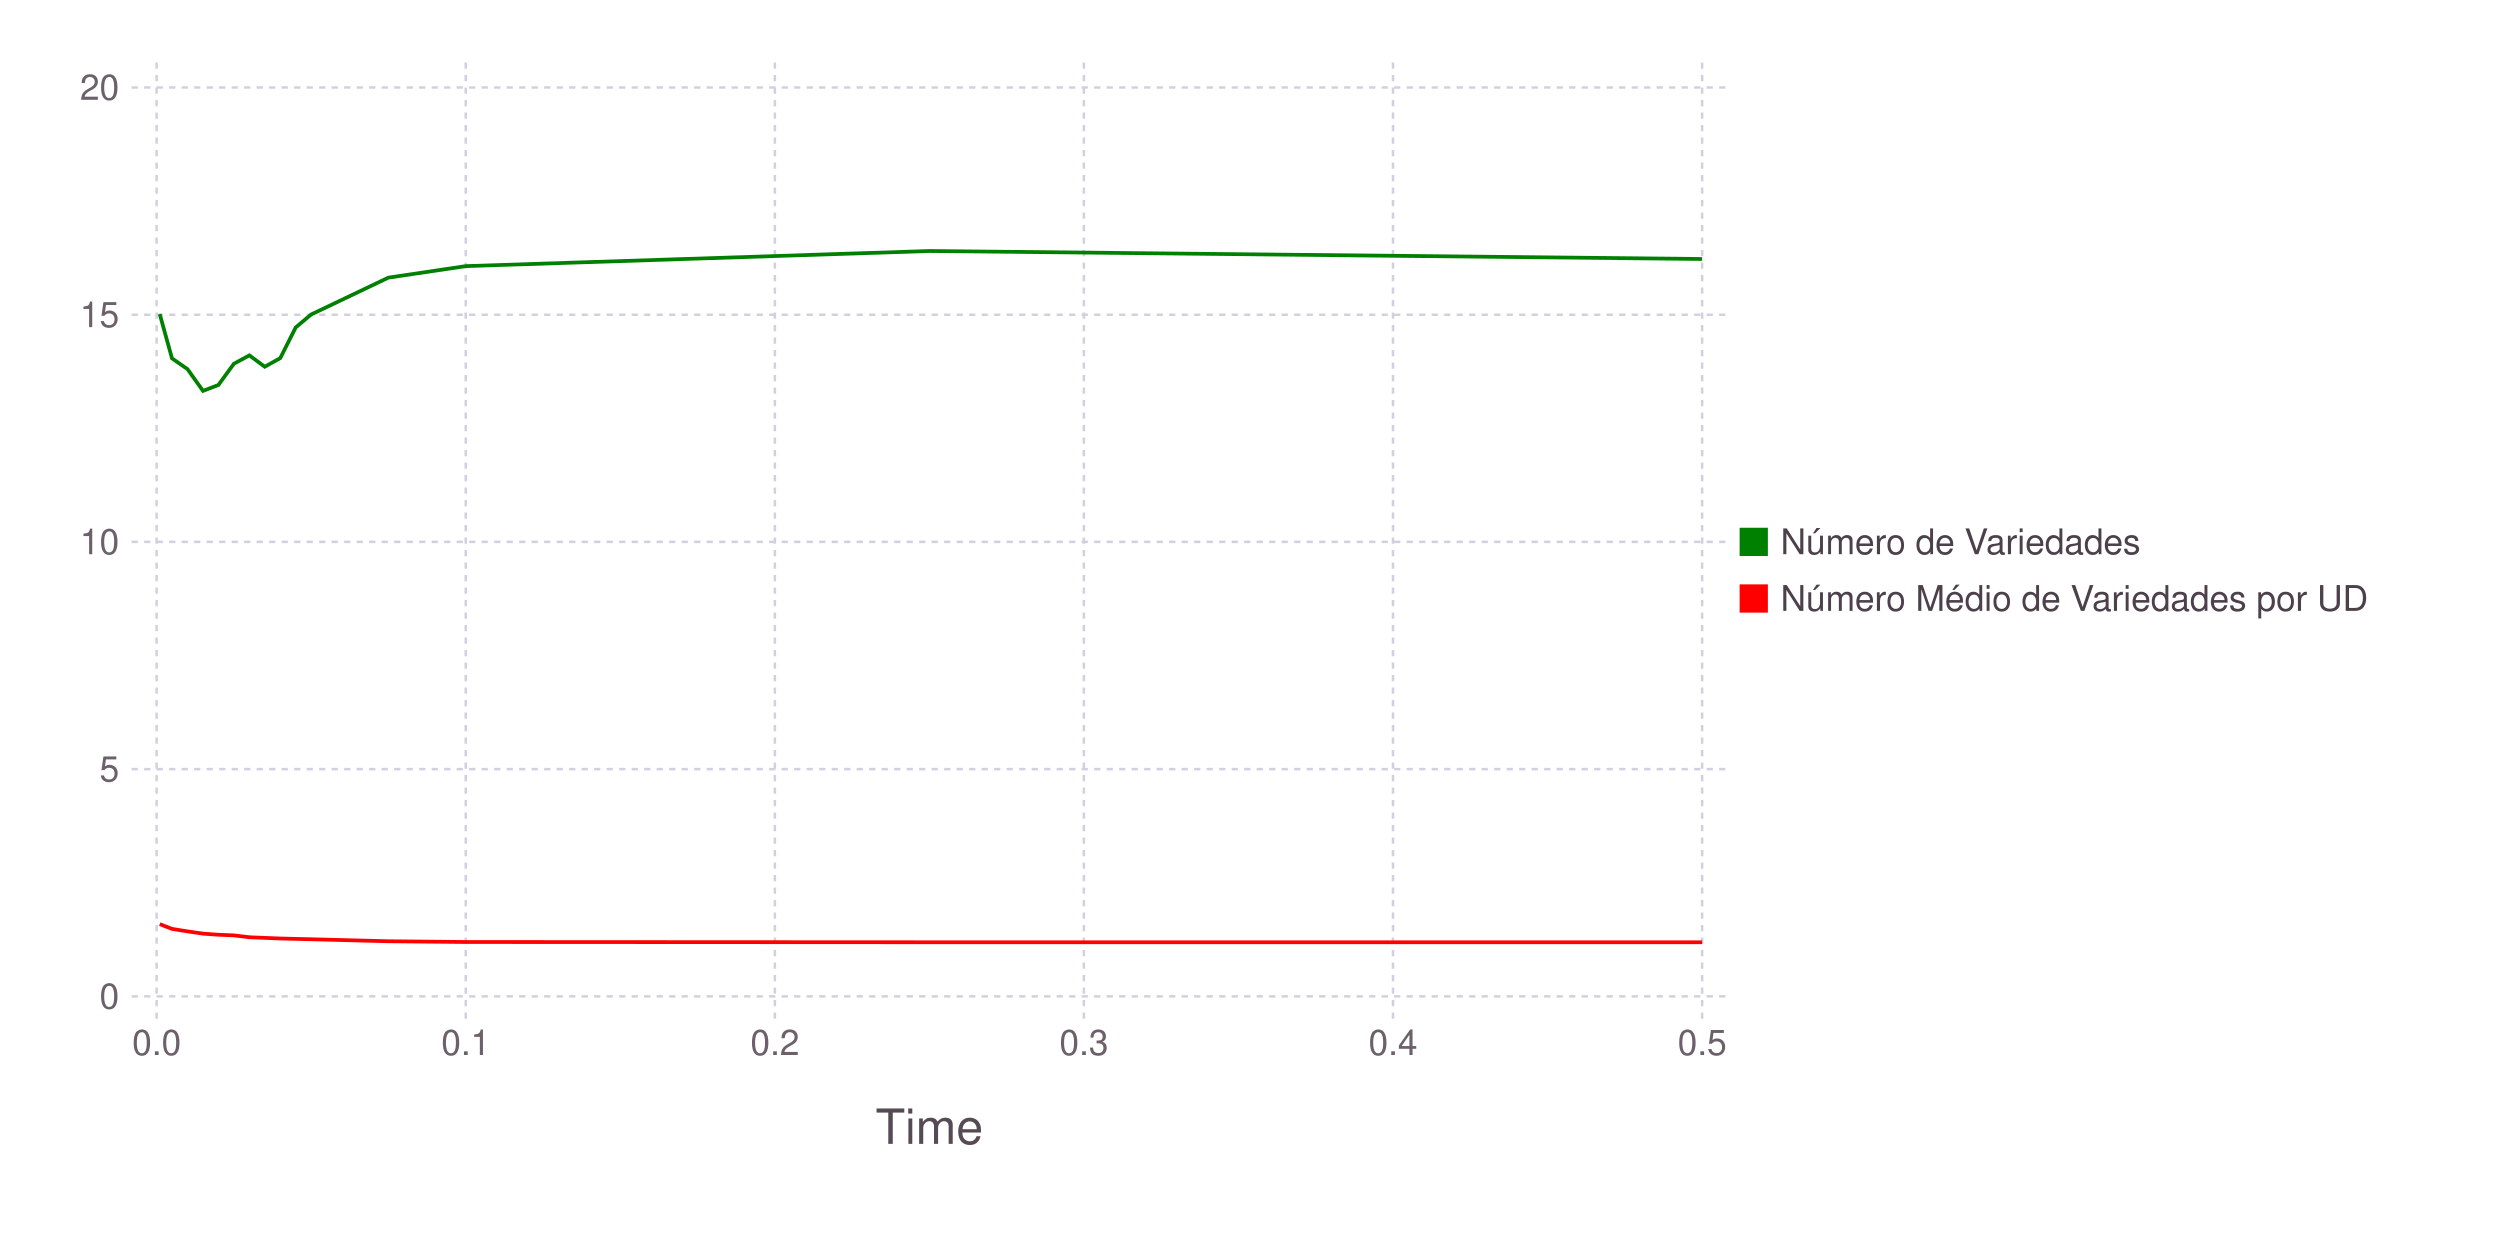
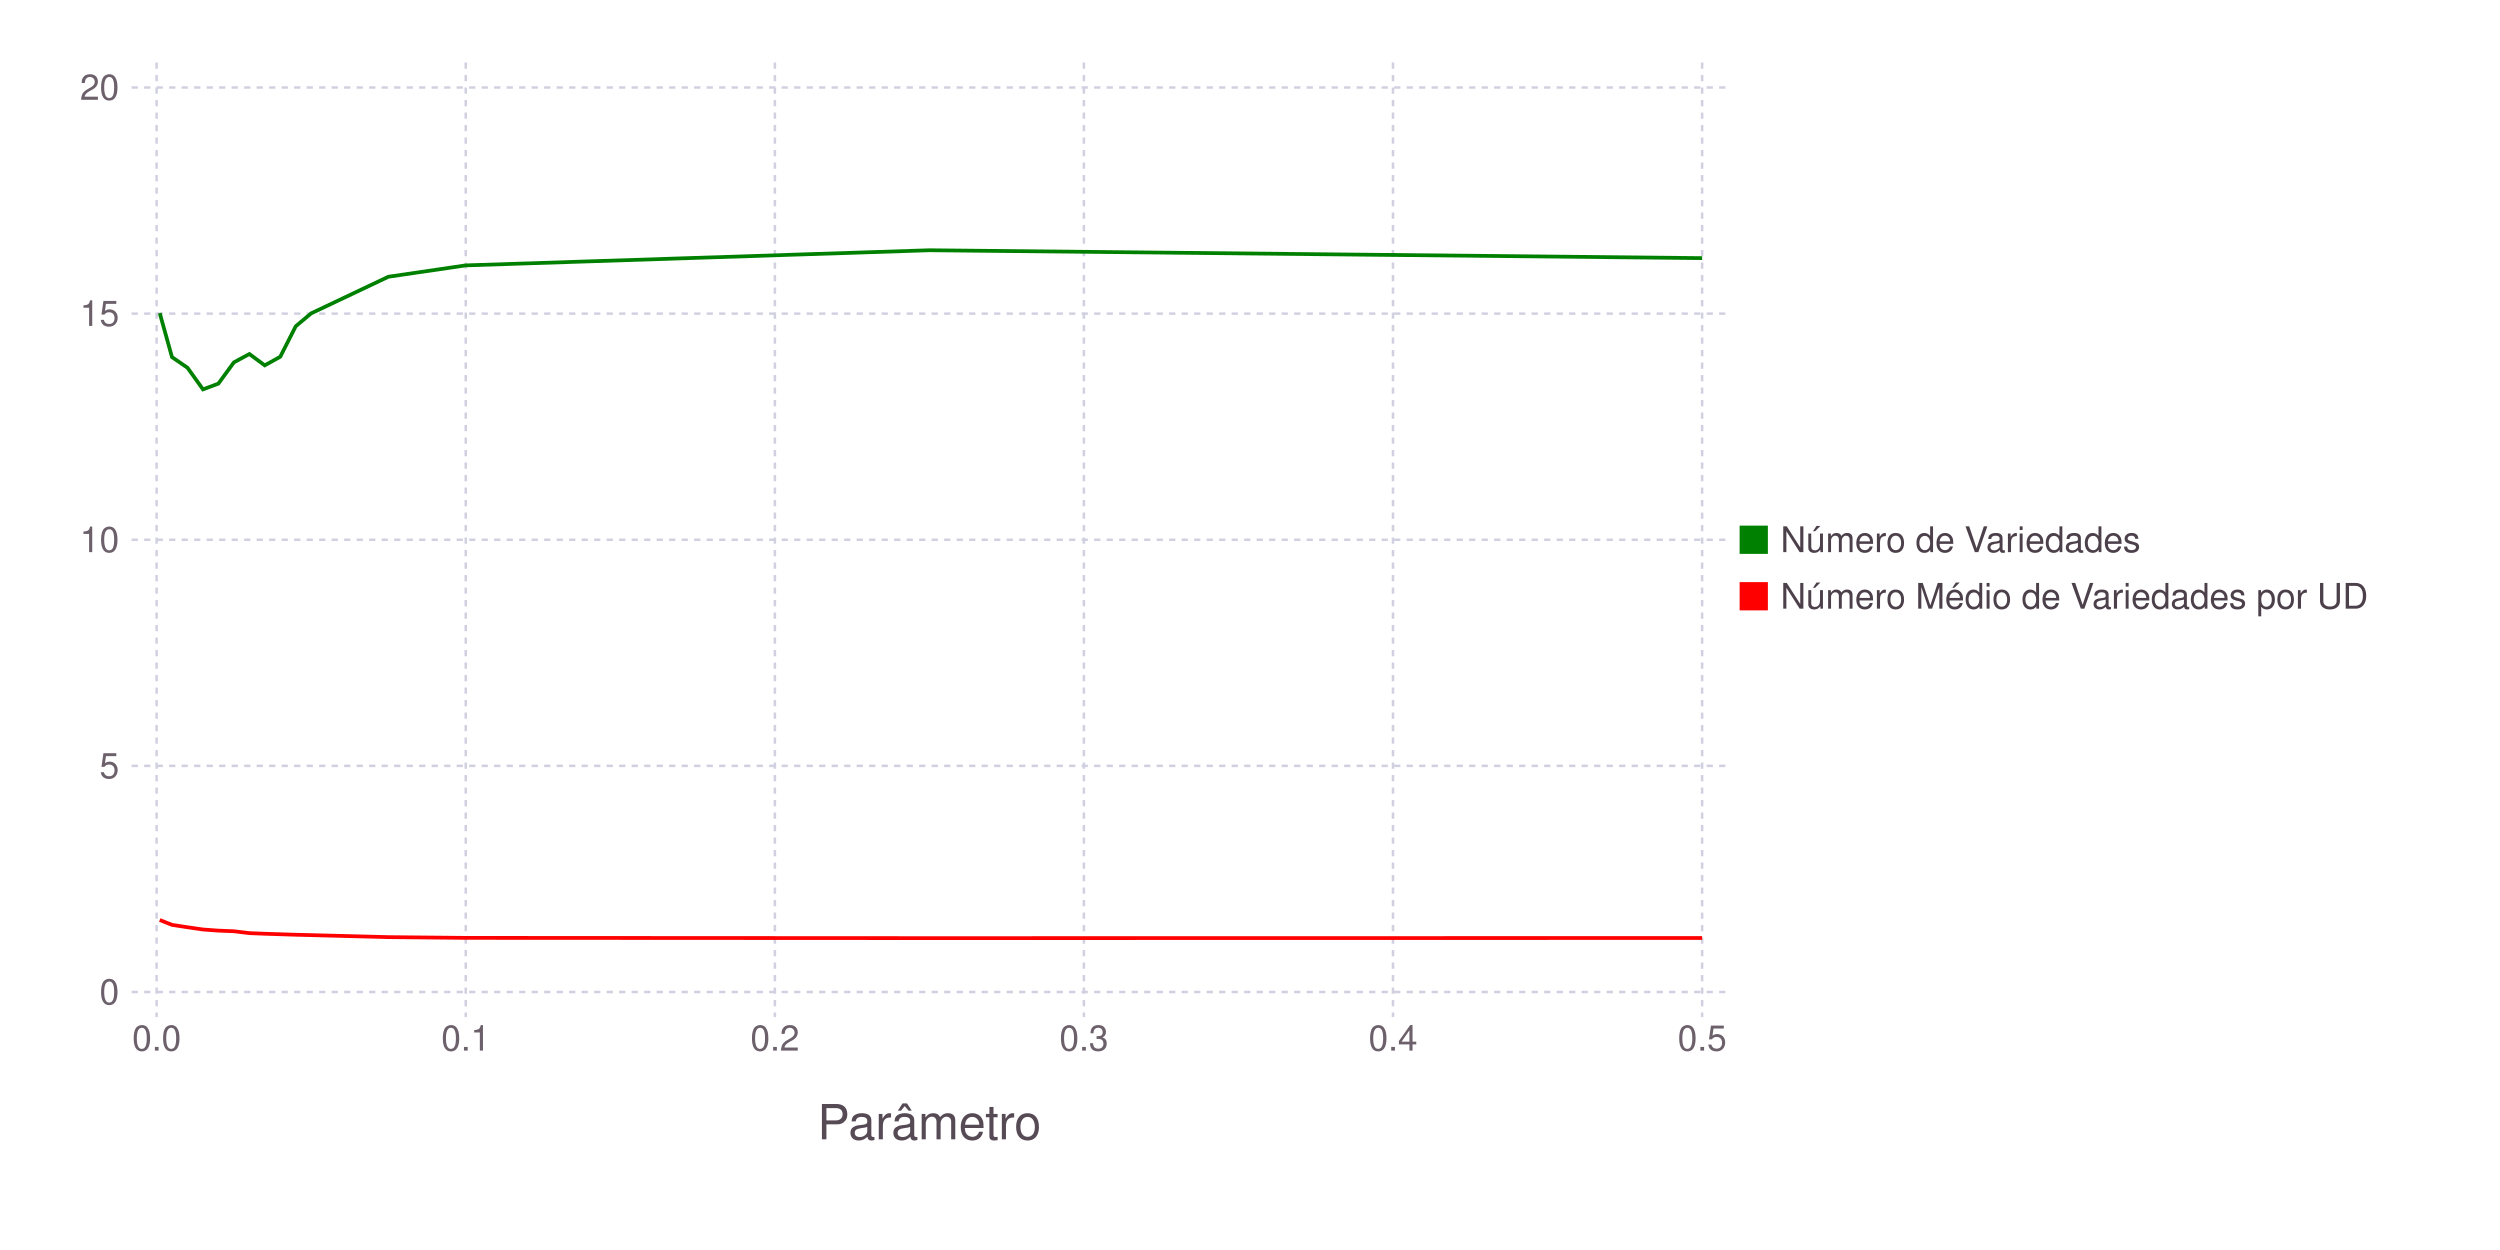
<svg xmlns="http://www.w3.org/2000/svg" version="1.2" width="200mm" height="100mm" viewBox="0 0 200 100" stroke="none" fill="#000000" stroke-width="0.3" font-size="3.88">
-   <g class="plotroot xscalable yscalable" id="img-37077ae7-1">
-     <g font-size="3.88" font-family="'PT Sans','Helvetica Neue','Helvetica',sans-serif" fill="#564A55" stroke="#000000" stroke-opacity="0.000" id="img-37077ae7-2">
-       <text x="74.35" y="89.18" text-anchor="middle" dy="0.6em">Time</text>
+   <g class="plotroot xscalable yscalable" id="img-0d5deb78-1">
+     <g font-size="3.88" font-family="'PT Sans','Helvetica Neue','Helvetica',sans-serif" fill="#564A55" stroke="#000000" stroke-opacity="0.000" id="img-0d5deb78-2">
+       <text x="74.35" y="88.82" text-anchor="middle" dy="0.6em">Parâmetro</text>
    </g>
-     <g class="guide xlabels" font-size="2.82" font-family="'PT Sans Caption','Helvetica Neue','Helvetica',sans-serif" fill="#6C606B" id="img-37077ae7-3">
-       <text x="12.53" y="82.71" text-anchor="middle" dy="0.6em">0.0</text>
-       <text x="37.26" y="82.71" text-anchor="middle" dy="0.6em">0.1</text>
-       <text x="61.99" y="82.71" text-anchor="middle" dy="0.6em">0.2</text>
-       <text x="86.71" y="82.71" text-anchor="middle" dy="0.6em">0.3</text>
-       <text x="111.44" y="82.71" text-anchor="middle" dy="0.6em">0.4</text>
-       <text x="136.17" y="82.71" text-anchor="middle" dy="0.6em">0.5</text>
+     <g class="guide xlabels" font-size="2.82" font-family="'PT Sans Caption','Helvetica Neue','Helvetica',sans-serif" fill="#6C606B" id="img-0d5deb78-3">
+       <text x="12.53" y="82.36" text-anchor="middle" dy="0.6em">0.0</text>
+       <text x="37.26" y="82.36" text-anchor="middle" dy="0.6em">0.1</text>
+       <text x="61.99" y="82.36" text-anchor="middle" dy="0.6em">0.2</text>
+       <text x="86.71" y="82.36" text-anchor="middle" dy="0.6em">0.3</text>
+       <text x="111.44" y="82.36" text-anchor="middle" dy="0.6em">0.4</text>
+       <text x="136.17" y="82.36" text-anchor="middle" dy="0.6em">0.5</text>
    </g>
-     <g class="guide colorkey" id="img-37077ae7-4">
-       <g fill="#4C404B" font-size="2.82" font-family="'PT Sans','Helvetica Neue','Helvetica',sans-serif" id="img-37077ae7-5">
-         <text x="142.44" y="43.35" dy="0.35em">Número de Variedades</text>
-         <text x="142.44" y="47.88" dy="0.35em">Número Médio de Variedades por UD</text>
+     <g class="guide colorkey" id="img-0d5deb78-4">
+       <g fill="#4C404B" font-size="2.82" font-family="'PT Sans','Helvetica Neue','Helvetica',sans-serif" id="img-0d5deb78-5">
+         <text x="142.44" y="43.18" dy="0.35em">Número de Variedades</text>
+         <text x="142.44" y="47.71" dy="0.35em">Número Médio de Variedades por UD</text>
      </g>
-       <g stroke="#000000" stroke-opacity="0.000" id="img-37077ae7-6">
-         <rect x="139.17" y="42.22" width="2.26" height="2.26" fill="#008000" />
-         <rect x="139.17" y="46.75" width="2.26" height="2.26" fill="#FF0000" />
+       <g stroke="#000000" stroke-opacity="0.000" id="img-0d5deb78-6">
+         <rect x="139.17" y="42.05" width="2.26" height="2.26" fill="#008000" />
+         <rect x="139.17" y="46.57" width="2.26" height="2.26" fill="#FF0000" />
      </g>
-       <g fill="#362A35" font-size="3.88" font-family="'PT Sans','Helvetica Neue','Helvetica',sans-serif" stroke="#000000" stroke-opacity="0.000" id="img-37077ae7-7">
-         <text x="139.17" y="36.83" />
+       <g fill="#362A35" font-size="3.88" font-family="'PT Sans','Helvetica Neue','Helvetica',sans-serif" stroke="#000000" stroke-opacity="0.000" id="img-0d5deb78-7">
+         <text x="139.17" y="36.65" />
      </g>
    </g>
-     <g clip-path="url(#img-37077ae7-8)">
-       <g id="img-37077ae7-9">
-         <g pointer-events="visible" opacity="1" fill="#000000" fill-opacity="0.000" stroke="#000000" stroke-opacity="0.000" class="guide background" id="img-37077ae7-10">
-           <rect x="10.53" y="5" width="127.64" height="76.71" />
+     <g clip-path="url(#img-0d5deb78-8)">
+       <g id="img-0d5deb78-9">
+         <g pointer-events="visible" opacity="1" fill="#000000" fill-opacity="0.000" stroke="#000000" stroke-opacity="0.000" class="guide background" id="img-0d5deb78-10">
+           <rect x="10.53" y="5" width="127.64" height="76.36" />
        </g>
-         <g class="guide ygridlines xfixed" stroke-dasharray="0.5,0.5" stroke-width="0.2" stroke="#D0D0E0" id="img-37077ae7-11">
-           <path fill="none" d="M10.53,79.71 L 138.17 79.71" />
-           <path fill="none" d="M10.53,61.53 L 138.17 61.53" />
-           <path fill="none" d="M10.53,43.35 L 138.17 43.35" />
-           <path fill="none" d="M10.53,25.18 L 138.17 25.18" />
+         <g class="guide ygridlines xfixed" stroke-dasharray="0.5,0.5" stroke-width="0.2" stroke="#D0D0E0" id="img-0d5deb78-11">
+           <path fill="none" d="M10.53,79.36 L 138.17 79.36" />
+           <path fill="none" d="M10.53,61.27 L 138.17 61.27" />
+           <path fill="none" d="M10.53,43.18 L 138.17 43.18" />
+           <path fill="none" d="M10.53,25.09 L 138.17 25.09" />
          <path fill="none" d="M10.53,7 L 138.17 7" />
        </g>
-         <g class="guide xgridlines yfixed" stroke-dasharray="0.5,0.5" stroke-width="0.2" stroke="#D0D0E0" id="img-37077ae7-12">
-           <path fill="none" d="M12.53,5 L 12.53 81.71" />
-           <path fill="none" d="M37.26,5 L 37.26 81.71" />
-           <path fill="none" d="M61.99,5 L 61.99 81.71" />
-           <path fill="none" d="M86.71,5 L 86.71 81.71" />
-           <path fill="none" d="M111.44,5 L 111.44 81.71" />
-           <path fill="none" d="M136.17,5 L 136.17 81.71" />
+         <g class="guide xgridlines yfixed" stroke-dasharray="0.5,0.5" stroke-width="0.2" stroke="#D0D0E0" id="img-0d5deb78-12">
+           <path fill="none" d="M12.53,5 L 12.53 81.36" />
+           <path fill="none" d="M37.26,5 L 37.26 81.36" />
+           <path fill="none" d="M61.99,5 L 61.99 81.36" />
+           <path fill="none" d="M86.71,5 L 86.71 81.36" />
+           <path fill="none" d="M111.44,5 L 111.44 81.36" />
+           <path fill="none" d="M136.17,5 L 136.17 81.36" />
        </g>
-         <g class="plotpanel" id="img-37077ae7-13">
-           <g stroke-width="0.3" fill="#000000" fill-opacity="0.000" class="geometry" stroke-dasharray="none" stroke="#FF0000" id="img-37077ae7-14">
-             <path fill="none" d="M12.78,73.93 L 13.76 74.31 15 74.51 16.24 74.69 17.47 74.78 18.71 74.83 19.95 74.98 21.18 75.03 22.42 75.08 23.66 75.11 24.89 75.14 31.07 75.3 37.26 75.36 74.35 75.38 136.17 75.38" />
+         <g class="plotpanel" id="img-0d5deb78-13">
+           <g stroke-width="0.3" fill="#000000" fill-opacity="0.000" class="geometry" stroke-dasharray="none" stroke="#FF0000" id="img-0d5deb78-14">
+             <path fill="none" d="M12.78,73.6 L 13.76 73.99 15 74.18 16.24 74.36 17.47 74.45 18.71 74.5 19.95 74.65 21.18 74.7 22.42 74.74 23.66 74.78 24.89 74.81 31.07 74.97 37.26 75.03 74.35 75.05 136.17 75.04" />
          </g>
-           <g stroke-width="0.3" fill="#000000" fill-opacity="0.000" class="geometry" stroke-dasharray="none" stroke="#008000" id="img-37077ae7-15">
-             <path fill="none" d="M12.78,25.13 L 13.76 28.67 15 29.53 16.24 31.27 17.47 30.8 18.71 29.1 19.95 28.43 21.18 29.34 22.42 28.65 23.66 26.19 24.89 25.16 31.07 22.21 37.26 21.29 74.35 20.08 136.17 20.72" />
+           <g stroke-width="0.3" fill="#000000" fill-opacity="0.000" class="geometry" stroke-dasharray="none" stroke="#008000" id="img-0d5deb78-15">
+             <path fill="none" d="M12.78,25.05 L 13.76 28.57 15 29.42 16.24 31.15 17.47 30.69 18.71 28.99 19.95 28.32 21.18 29.23 22.42 28.54 23.66 26.1 24.89 25.07 31.07 22.14 37.26 21.23 74.35 20.02 136.17 20.65" />
          </g>
        </g>
      </g>
    </g>
-     <g class="guide ylabels" font-size="2.82" font-family="'PT Sans Caption','Helvetica Neue','Helvetica',sans-serif" fill="#6C606B" id="img-37077ae7-16">
-       <text x="9.53" y="79.71" text-anchor="end" dy="0.35em">0</text>
-       <text x="9.53" y="61.53" text-anchor="end" dy="0.35em">5</text>
-       <text x="9.53" y="43.35" text-anchor="end" dy="0.35em">10</text>
-       <text x="9.53" y="25.18" text-anchor="end" dy="0.35em">15</text>
+     <g class="guide ylabels" font-size="2.82" font-family="'PT Sans Caption','Helvetica Neue','Helvetica',sans-serif" fill="#6C606B" id="img-0d5deb78-16">
+       <text x="9.53" y="79.36" text-anchor="end" dy="0.35em">0</text>
+       <text x="9.53" y="61.27" text-anchor="end" dy="0.35em">5</text>
+       <text x="9.53" y="43.18" text-anchor="end" dy="0.35em">10</text>
+       <text x="9.53" y="25.09" text-anchor="end" dy="0.35em">15</text>
      <text x="9.53" y="7" text-anchor="end" dy="0.35em">20</text>
    </g>
  </g>
  <defs>
-     <clipPath id="img-37077ae7-8">
-       <path d="M10.53,5 L 138.17 5 138.17 81.71 10.53 81.71" />
+     <clipPath id="img-0d5deb78-8">
+       <path d="M10.53,5 L 138.17 5 138.17 81.36 10.53 81.36" />
    </clipPath>
  </defs>
</svg>
